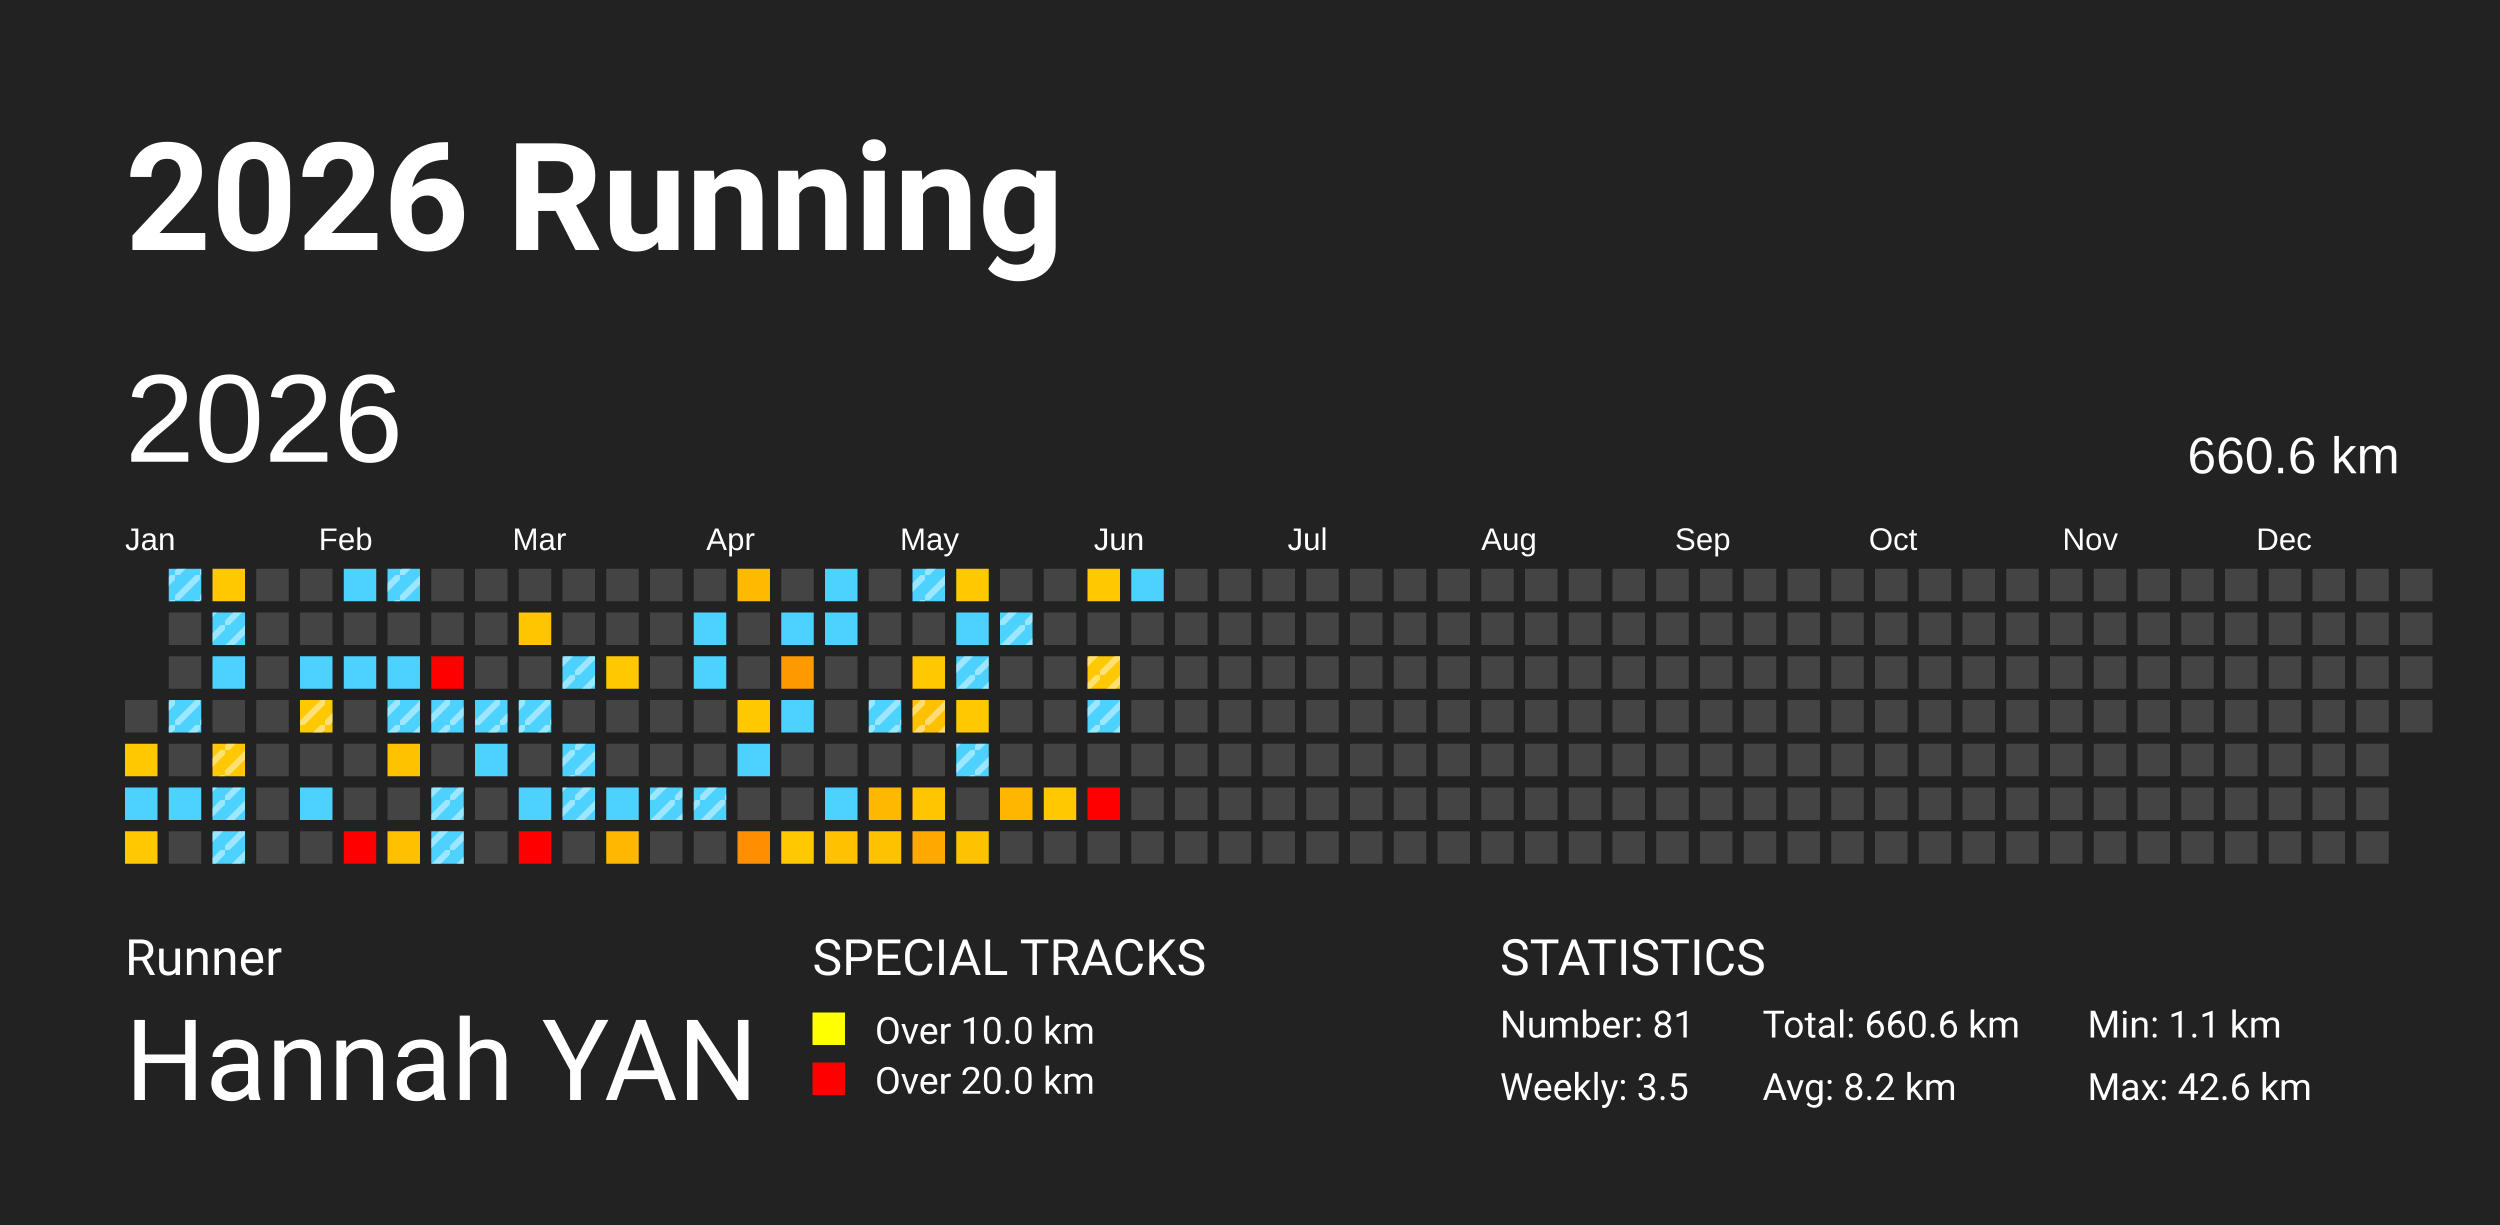
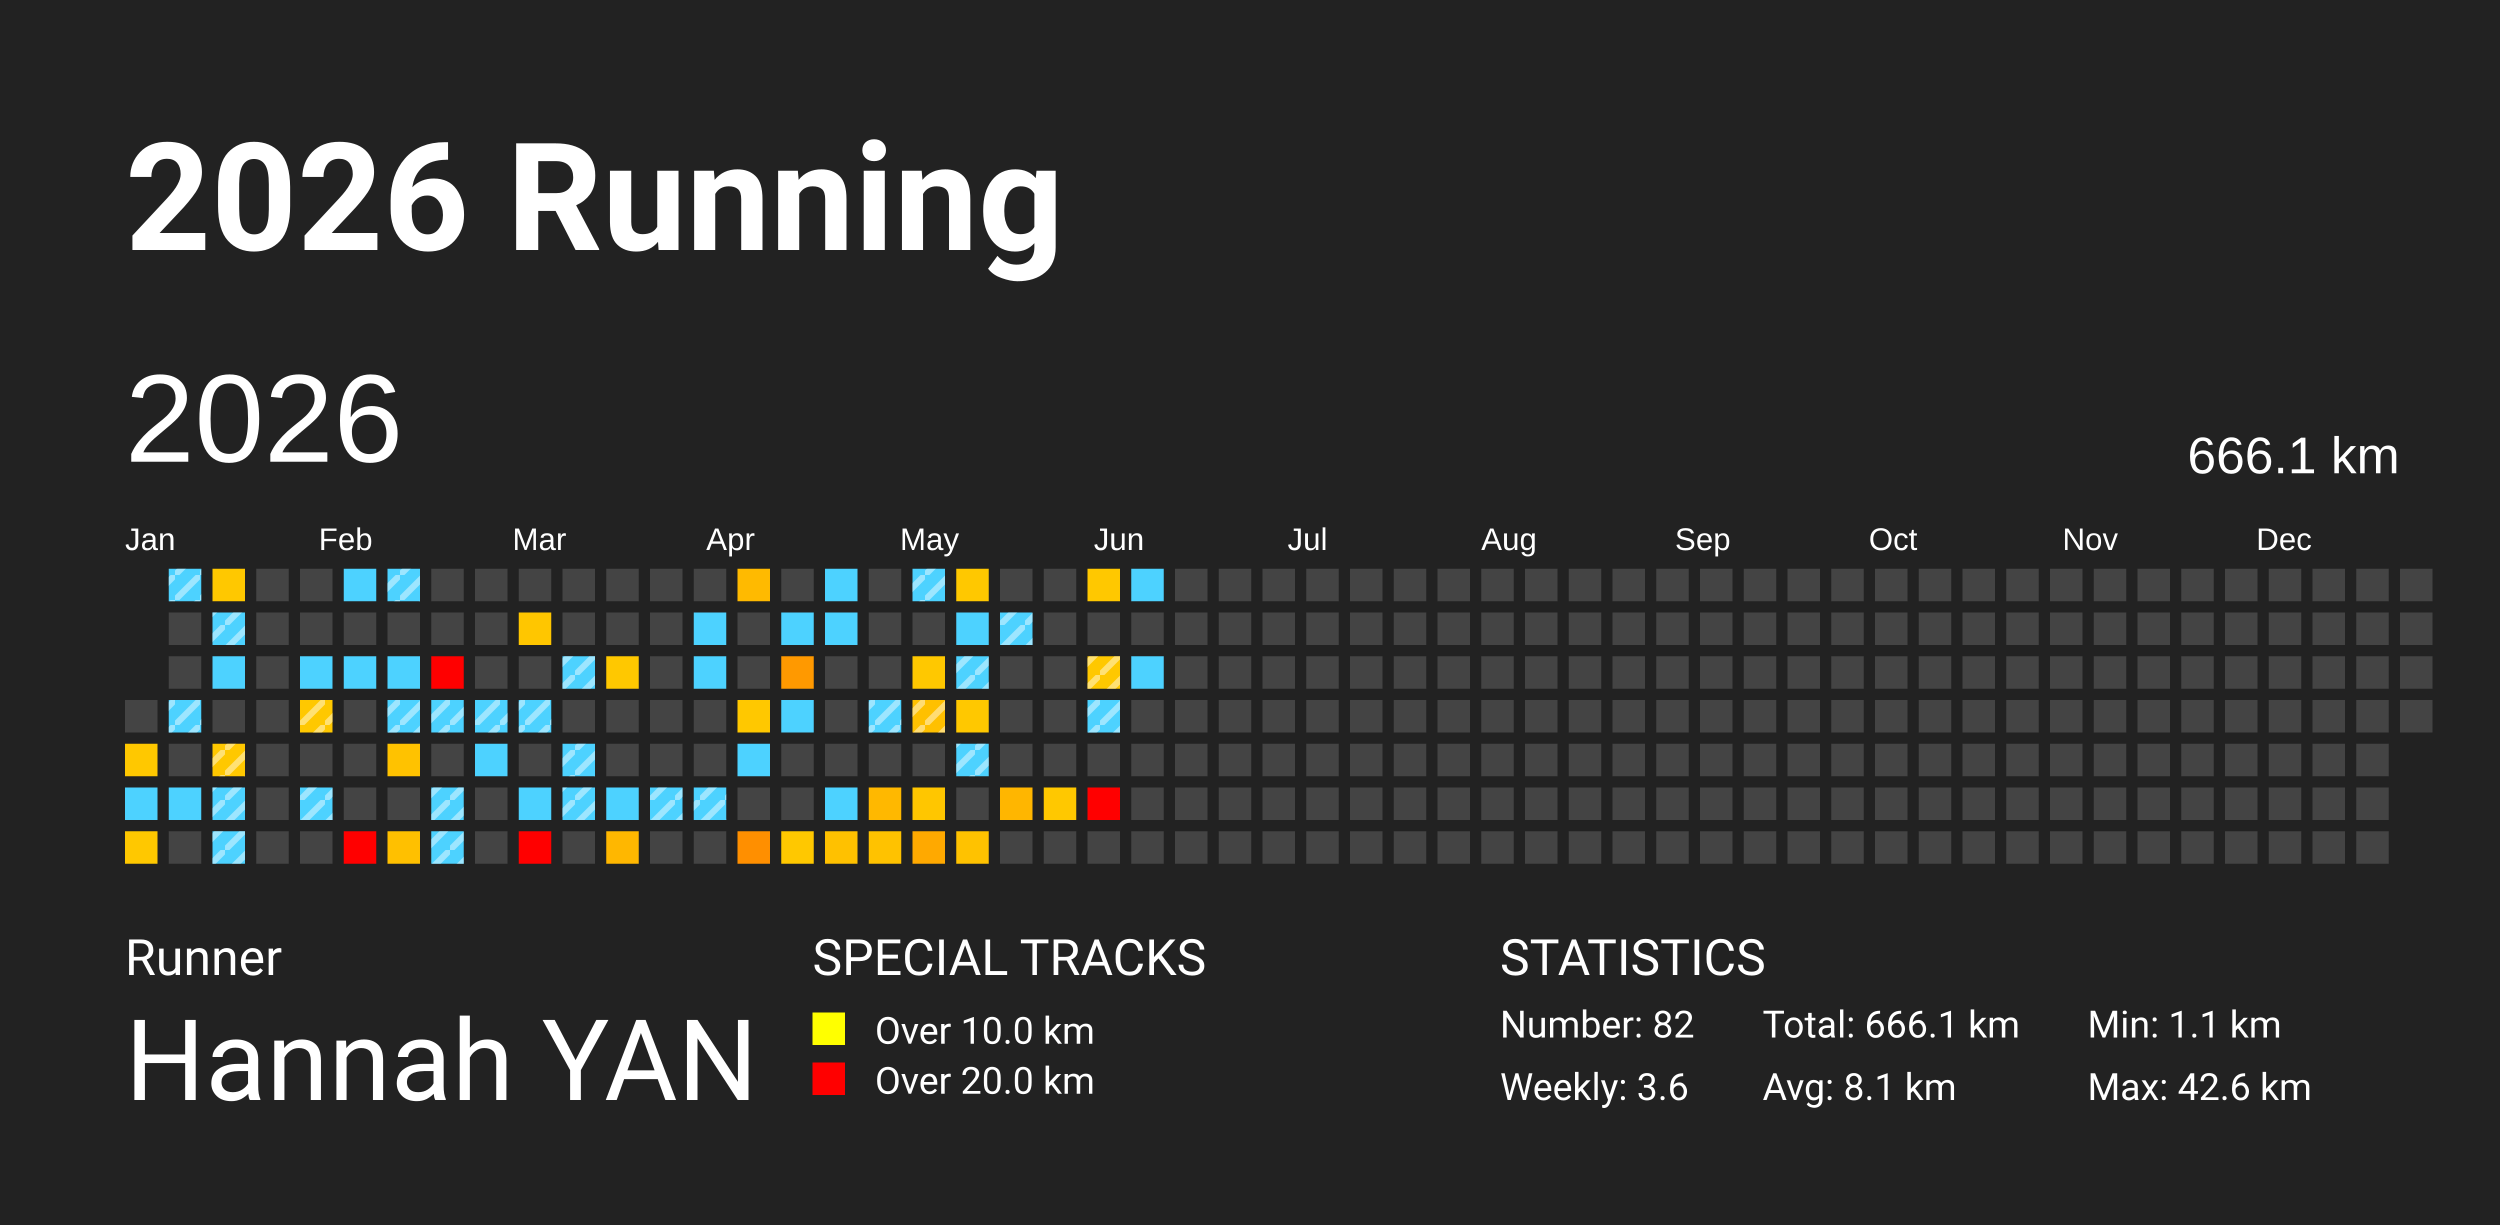
<svg xmlns="http://www.w3.org/2000/svg" baseProfile="full" height="98mm" version="1.1" viewBox="0,0,200,98" width="200mm">
  <defs>
    <pattern height="2" id="indoor-stripe" patternUnits="userSpaceOnUse" width="2">
      <line stroke="white" stroke-opacity="0.45" stroke-width="0.5" x1="0" x2="2" y1="2" y2="0" />
    </pattern>
  </defs>
  <rect fill="#222222" height="98" width="200" x="0" y="0" />
  <text fill="#FFFFFF" style="font-size:12px; font-family:-apple-system, BlinkMacSystemFont, 'Segoe UI', Roboto, 'Helvetica Neue', Arial, sans-serif; font-weight:bold;" x="10" y="20">2026 Running</text>
  <text fill="#FFFFFF" style="font-size:4px; font-family:-apple-system, BlinkMacSystemFont, 'Segoe UI', Roboto, 'Helvetica Neue', Arial, sans-serif;" x="10" y="78">Runner</text>
  <text fill="#FFFFFF" style="font-size:9px; font-family:-apple-system, BlinkMacSystemFont, 'Segoe UI', Roboto, 'Helvetica Neue', Arial, sans-serif;" x="10" y="88">Hannah YAN</text>
  <text fill="#FFFFFF" style="font-size:4px; font-family:-apple-system, BlinkMacSystemFont, 'Segoe UI', Roboto, 'Helvetica Neue', Arial, sans-serif;" x="65" y="78">SPECIAL TRACKS</text>
  <rect fill="yellow" height="2.6" width="2.6" x="65" y="81" />
  <text fill="#FFFFFF" style="font-size:3px; font-family:-apple-system, BlinkMacSystemFont, 'Segoe UI', Roboto, 'Helvetica Neue', Arial, sans-serif;" x="70" y="83.5">Over 10.0 km</text>
  <rect fill="red" height="2.6" width="2.6" x="65" y="85" />
  <text fill="#FFFFFF" style="font-size:3px; font-family:-apple-system, BlinkMacSystemFont, 'Segoe UI', Roboto, 'Helvetica Neue', Arial, sans-serif;" x="70" y="87.5">Over 20.0 km</text>
  <text fill="#FFFFFF" style="font-size:4px; font-family:-apple-system, BlinkMacSystemFont, 'Segoe UI', Roboto, 'Helvetica Neue', Arial, sans-serif;" x="120" y="78">STATISTICS</text>
-   <text fill="#FFFFFF" style="font-size:3px; font-family:-apple-system, BlinkMacSystemFont, 'Segoe UI', Roboto, 'Helvetica Neue', Arial, sans-serif;" x="120" y="83">Number: 81</text>
-   <text fill="#FFFFFF" style="font-size:3px; font-family:-apple-system, BlinkMacSystemFont, 'Segoe UI', Roboto, 'Helvetica Neue', Arial, sans-serif;" x="120" y="88">Weekly: 3.5</text>
-   <text fill="#FFFFFF" style="font-size:3px; font-family:-apple-system, BlinkMacSystemFont, 'Segoe UI', Roboto, 'Helvetica Neue', Arial, sans-serif;" x="141" y="83">Total: 660.6 km</text>
-   <text fill="#FFFFFF" style="font-size:3px; font-family:-apple-system, BlinkMacSystemFont, 'Segoe UI', Roboto, 'Helvetica Neue', Arial, sans-serif;" x="141" y="88">Avg: 8.2 km</text>
+   <text fill="#FFFFFF" style="font-size:3px; font-family:-apple-system, BlinkMacSystemFont, 'Segoe UI', Roboto, 'Helvetica Neue', Arial, sans-serif;" x="120" y="83">Number: 82</text>
+   <text fill="#FFFFFF" style="font-size:3px; font-family:-apple-system, BlinkMacSystemFont, 'Segoe UI', Roboto, 'Helvetica Neue', Arial, sans-serif;" x="120" y="88">Weekly: 3.6</text>
+   <text fill="#FFFFFF" style="font-size:3px; font-family:-apple-system, BlinkMacSystemFont, 'Segoe UI', Roboto, 'Helvetica Neue', Arial, sans-serif;" x="141" y="83">Total: 666.1 km</text>
+   <text fill="#FFFFFF" style="font-size:3px; font-family:-apple-system, BlinkMacSystemFont, 'Segoe UI', Roboto, 'Helvetica Neue', Arial, sans-serif;" x="141" y="88">Avg: 8.1 km</text>
  <text fill="#FFFFFF" style="font-size:3px; font-family:-apple-system, BlinkMacSystemFont, 'Segoe UI', Roboto, 'Helvetica Neue', Arial, sans-serif;" x="167" y="83">Min: 1.1 km</text>
  <text fill="#FFFFFF" style="font-size:3px; font-family:-apple-system, BlinkMacSystemFont, 'Segoe UI', Roboto, 'Helvetica Neue', Arial, sans-serif;" x="167" y="88">Max: 42.6 km</text>
  <text dominant-baseline="hanging" fill="#FFFFFF" style="font-size:10.0px; font-family:Arial;" x="10" y="30">2026</text>
-   <text dominant-baseline="hanging" fill="#FFFFFF" style="font-size:4.125px; font-family:Arial;" x="175" y="35">660.6 km</text>
+   <text dominant-baseline="hanging" fill="#FFFFFF" style="font-size:4.125px; font-family:Arial;" x="175" y="35">666.1 km</text>
  <text fill="#FFFFFF" style="font-size:2.5px; font-family:Arial" x="10.0" y="44">Jan</text>
  <text fill="#FFFFFF" style="font-size:2.5px; font-family:Arial" x="25.5" y="44">Feb</text>
  <text fill="#FFFFFF" style="font-size:2.5px; font-family:Arial" x="41.0" y="44">Mar</text>
  <text fill="#FFFFFF" style="font-size:2.5px; font-family:Arial" x="56.5" y="44">Apr</text>
  <text fill="#FFFFFF" style="font-size:2.5px; font-family:Arial" x="72.0" y="44">May</text>
  <text fill="#FFFFFF" style="font-size:2.5px; font-family:Arial" x="87.5" y="44">Jun</text>
  <text fill="#FFFFFF" style="font-size:2.5px; font-family:Arial" x="103.0" y="44">Jul</text>
  <text fill="#FFFFFF" style="font-size:2.5px; font-family:Arial" x="118.5" y="44">Aug</text>
  <text fill="#FFFFFF" style="font-size:2.5px; font-family:Arial" x="134.0" y="44">Sep</text>
  <text fill="#FFFFFF" style="font-size:2.5px; font-family:Arial" x="149.5" y="44">Oct</text>
  <text fill="#FFFFFF" style="font-size:2.5px; font-family:Arial" x="165.0" y="44">Nov</text>
  <text fill="#FFFFFF" style="font-size:2.5px; font-family:Arial" x="180.5" y="44">Dec</text>
  <rect fill="#444444" height="2.6" width="2.6" x="10.0" y="56.0" />
  <rect fill="#ffc800" height="2.6" width="2.6" x="10.0" y="59.5" />
  <rect fill="#4dd2ff" height="2.6" width="2.6" x="10.0" y="63.0" />
  <rect fill="#ffc800" height="2.6" width="2.6" x="10.0" y="66.5" />
  <rect fill="#4dd2ff" height="2.6" width="2.6" x="13.5" y="45.5" />
  <rect fill="url(#indoor-stripe)" height="2.6" style="pointer-events: none;" width="2.6" x="13.5" y="45.5" />
  <rect fill="#444444" height="2.6" width="2.6" x="13.5" y="49.0" />
  <rect fill="#444444" height="2.6" width="2.6" x="13.5" y="52.5" />
  <rect fill="#4dd2ff" height="2.6" width="2.6" x="13.5" y="56.0" />
  <rect fill="url(#indoor-stripe)" height="2.6" style="pointer-events: none;" width="2.6" x="13.5" y="56.0" />
  <rect fill="#444444" height="2.6" width="2.6" x="13.5" y="59.5" />
  <rect fill="#4dd2ff" height="2.6" width="2.6" x="13.5" y="63.0" />
  <rect fill="#444444" height="2.6" width="2.6" x="13.5" y="66.5" />
  <rect fill="#ffc800" height="2.6" width="2.6" x="17.0" y="45.5" />
  <rect fill="#4dd2ff" height="2.6" width="2.6" x="17.0" y="49.0" />
  <rect fill="url(#indoor-stripe)" height="2.6" style="pointer-events: none;" width="2.6" x="17.0" y="49.0" />
  <rect fill="#4dd2ff" height="2.6" width="2.6" x="17.0" y="52.5" />
  <rect fill="#444444" height="2.6" width="2.6" x="17.0" y="56.0" />
  <rect fill="#ffc800" height="2.6" width="2.6" x="17.0" y="59.5" />
  <rect fill="url(#indoor-stripe)" height="2.6" style="pointer-events: none;" width="2.6" x="17.0" y="59.5" />
  <rect fill="#4dd2ff" height="2.6" width="2.6" x="17.0" y="63.0" />
  <rect fill="url(#indoor-stripe)" height="2.6" style="pointer-events: none;" width="2.6" x="17.0" y="63.0" />
  <rect fill="#4dd2ff" height="2.6" width="2.6" x="17.0" y="66.5" />
  <rect fill="url(#indoor-stripe)" height="2.6" style="pointer-events: none;" width="2.6" x="17.0" y="66.5" />
  <rect fill="#444444" height="2.6" width="2.6" x="20.5" y="45.5" />
  <rect fill="#444444" height="2.6" width="2.6" x="20.5" y="49.0" />
  <rect fill="#444444" height="2.6" width="2.6" x="20.5" y="52.5" />
  <rect fill="#444444" height="2.6" width="2.6" x="20.5" y="56.0" />
  <rect fill="#444444" height="2.6" width="2.6" x="20.5" y="59.5" />
  <rect fill="#444444" height="2.6" width="2.6" x="20.5" y="63.0" />
  <rect fill="#444444" height="2.6" width="2.6" x="20.5" y="66.5" />
  <rect fill="#444444" height="2.6" width="2.6" x="24.0" y="45.5" />
  <rect fill="#444444" height="2.6" width="2.6" x="24.0" y="49.0" />
  <rect fill="#4dd2ff" height="2.6" width="2.6" x="24.0" y="52.5" />
  <rect fill="#ffc800" height="2.6" width="2.6" x="24.0" y="56.0" />
  <rect fill="url(#indoor-stripe)" height="2.6" style="pointer-events: none;" width="2.6" x="24.0" y="56.0" />
  <rect fill="#444444" height="2.6" width="2.6" x="24.0" y="59.5" />
  <rect fill="#4dd2ff" height="2.6" width="2.6" x="24.0" y="63.0" />
+   <rect fill="url(#indoor-stripe)" height="2.6" style="pointer-events: none;" width="2.6" x="24.0" y="63.0" />
  <rect fill="#444444" height="2.6" width="2.6" x="24.0" y="66.5" />
  <rect fill="#4dd2ff" height="2.6" width="2.6" x="27.5" y="45.5" />
  <rect fill="#444444" height="2.6" width="2.6" x="27.5" y="49.0" />
  <rect fill="#4dd2ff" height="2.6" width="2.6" x="27.5" y="52.5" />
  <rect fill="#444444" height="2.6" width="2.6" x="27.5" y="56.0" />
  <rect fill="#444444" height="2.6" width="2.6" x="27.5" y="59.5" />
  <rect fill="#444444" height="2.6" width="2.6" x="27.5" y="63.0" />
  <rect fill="red" height="2.6" width="2.6" x="27.5" y="66.5" />
  <rect fill="#4dd2ff" height="2.6" width="2.6" x="31.0" y="45.5" />
  <rect fill="url(#indoor-stripe)" height="2.6" style="pointer-events: none;" width="2.6" x="31.0" y="45.5" />
  <rect fill="#444444" height="2.6" width="2.6" x="31.0" y="49.0" />
  <rect fill="#4dd2ff" height="2.6" width="2.6" x="31.0" y="52.5" />
  <rect fill="#4dd2ff" height="2.6" width="2.6" x="31.0" y="56.0" />
  <rect fill="url(#indoor-stripe)" height="2.6" style="pointer-events: none;" width="2.6" x="31.0" y="56.0" />
  <rect fill="#ffc200" height="2.6" width="2.6" x="31.0" y="59.5" />
  <rect fill="#444444" height="2.6" width="2.6" x="31.0" y="63.0" />
  <rect fill="#ffc000" height="2.6" width="2.6" x="31.0" y="66.5" />
  <rect fill="#444444" height="2.6" width="2.6" x="34.5" y="45.5" />
  <rect fill="#444444" height="2.6" width="2.6" x="34.5" y="49.0" />
  <rect fill="red" height="2.6" width="2.6" x="34.5" y="52.5" />
  <rect fill="#4dd2ff" height="2.6" width="2.6" x="34.5" y="56.0" />
  <rect fill="url(#indoor-stripe)" height="2.6" style="pointer-events: none;" width="2.6" x="34.5" y="56.0" />
  <rect fill="#444444" height="2.6" width="2.6" x="34.5" y="59.5" />
  <rect fill="#4dd2ff" height="2.6" width="2.6" x="34.5" y="63.0" />
  <rect fill="url(#indoor-stripe)" height="2.6" style="pointer-events: none;" width="2.6" x="34.5" y="63.0" />
  <rect fill="#4dd2ff" height="2.6" width="2.6" x="34.5" y="66.5" />
  <rect fill="url(#indoor-stripe)" height="2.6" style="pointer-events: none;" width="2.6" x="34.5" y="66.5" />
  <rect fill="#444444" height="2.6" width="2.6" x="38.0" y="45.5" />
  <rect fill="#444444" height="2.6" width="2.6" x="38.0" y="49.0" />
  <rect fill="#444444" height="2.6" width="2.6" x="38.0" y="52.5" />
  <rect fill="#4dd2ff" height="2.6" width="2.6" x="38.0" y="56.0" />
  <rect fill="url(#indoor-stripe)" height="2.6" style="pointer-events: none;" width="2.6" x="38.0" y="56.0" />
  <rect fill="#4dd2ff" height="2.6" width="2.6" x="38.0" y="59.5" />
  <rect fill="#444444" height="2.6" width="2.6" x="38.0" y="63.0" />
  <rect fill="#444444" height="2.6" width="2.6" x="38.0" y="66.5" />
  <rect fill="#444444" height="2.6" width="2.6" x="41.5" y="45.5" />
  <rect fill="#ffc600" height="2.6" width="2.6" x="41.5" y="49.0" />
  <rect fill="#444444" height="2.6" width="2.6" x="41.5" y="52.5" />
  <rect fill="#4dd2ff" height="2.6" width="2.6" x="41.5" y="56.0" />
  <rect fill="url(#indoor-stripe)" height="2.6" style="pointer-events: none;" width="2.6" x="41.5" y="56.0" />
  <rect fill="#444444" height="2.6" width="2.6" x="41.5" y="59.5" />
  <rect fill="#4dd2ff" height="2.6" width="2.6" x="41.5" y="63.0" />
  <rect fill="red" height="2.6" width="2.6" x="41.5" y="66.5" />
  <rect fill="#444444" height="2.6" width="2.6" x="45.0" y="45.5" />
  <rect fill="#444444" height="2.6" width="2.6" x="45.0" y="49.0" />
  <rect fill="#4dd2ff" height="2.6" width="2.6" x="45.0" y="52.5" />
  <rect fill="url(#indoor-stripe)" height="2.6" style="pointer-events: none;" width="2.6" x="45.0" y="52.5" />
  <rect fill="#444444" height="2.6" width="2.6" x="45.0" y="56.0" />
  <rect fill="#4dd2ff" height="2.6" width="2.6" x="45.0" y="59.5" />
  <rect fill="url(#indoor-stripe)" height="2.6" style="pointer-events: none;" width="2.6" x="45.0" y="59.5" />
  <rect fill="#4dd2ff" height="2.6" width="2.6" x="45.0" y="63.0" />
  <rect fill="url(#indoor-stripe)" height="2.6" style="pointer-events: none;" width="2.6" x="45.0" y="63.0" />
  <rect fill="#444444" height="2.6" width="2.6" x="45.0" y="66.5" />
  <rect fill="#444444" height="2.6" width="2.6" x="48.5" y="45.5" />
  <rect fill="#444444" height="2.6" width="2.6" x="48.5" y="49.0" />
  <rect fill="#ffc800" height="2.6" width="2.6" x="48.5" y="52.5" />
  <rect fill="#444444" height="2.6" width="2.6" x="48.5" y="56.0" />
  <rect fill="#444444" height="2.6" width="2.6" x="48.5" y="59.5" />
  <rect fill="#4dd2ff" height="2.6" width="2.6" x="48.5" y="63.0" />
  <rect fill="#ffb700" height="2.6" width="2.6" x="48.5" y="66.5" />
  <rect fill="#444444" height="2.6" width="2.6" x="52.0" y="45.5" />
  <rect fill="#444444" height="2.6" width="2.6" x="52.0" y="49.0" />
  <rect fill="#444444" height="2.6" width="2.6" x="52.0" y="52.5" />
  <rect fill="#444444" height="2.6" width="2.6" x="52.0" y="56.0" />
  <rect fill="#444444" height="2.6" width="2.6" x="52.0" y="59.5" />
  <rect fill="#4dd2ff" height="2.6" width="2.6" x="52.0" y="63.0" />
  <rect fill="url(#indoor-stripe)" height="2.6" style="pointer-events: none;" width="2.6" x="52.0" y="63.0" />
  <rect fill="#444444" height="2.6" width="2.6" x="52.0" y="66.5" />
  <rect fill="#444444" height="2.6" width="2.6" x="55.5" y="45.5" />
  <rect fill="#4dd2ff" height="2.6" width="2.6" x="55.5" y="49.0" />
  <rect fill="#4dd2ff" height="2.6" width="2.6" x="55.5" y="52.5" />
  <rect fill="#444444" height="2.6" width="2.6" x="55.5" y="56.0" />
  <rect fill="#444444" height="2.6" width="2.6" x="55.5" y="59.5" />
  <rect fill="#4dd2ff" height="2.6" width="2.6" x="55.5" y="63.0" />
  <rect fill="url(#indoor-stripe)" height="2.6" style="pointer-events: none;" width="2.6" x="55.5" y="63.0" />
  <rect fill="#444444" height="2.6" width="2.6" x="55.5" y="66.5" />
  <rect fill="#ffba00" height="2.6" width="2.6" x="59.0" y="45.5" />
  <rect fill="#444444" height="2.6" width="2.6" x="59.0" y="49.0" />
  <rect fill="#444444" height="2.6" width="2.6" x="59.0" y="52.5" />
  <rect fill="#ffc800" height="2.6" width="2.6" x="59.0" y="56.0" />
  <rect fill="#4dd2ff" height="2.6" width="2.6" x="59.0" y="59.5" />
  <rect fill="#444444" height="2.6" width="2.6" x="59.0" y="63.0" />
  <rect fill="#ff8f00" height="2.6" width="2.6" x="59.0" y="66.5" />
  <rect fill="#444444" height="2.6" width="2.6" x="62.5" y="45.5" />
  <rect fill="#4dd2ff" height="2.6" width="2.6" x="62.5" y="49.0" />
  <rect fill="#ff9900" height="2.6" width="2.6" x="62.5" y="52.5" />
  <rect fill="#4dd2ff" height="2.6" width="2.6" x="62.5" y="56.0" />
  <rect fill="#444444" height="2.6" width="2.6" x="62.5" y="59.5" />
  <rect fill="#444444" height="2.6" width="2.6" x="62.5" y="63.0" />
  <rect fill="#ffc800" height="2.6" width="2.6" x="62.5" y="66.5" />
  <rect fill="#4dd2ff" height="2.6" width="2.6" x="66.0" y="45.5" />
  <rect fill="#4dd2ff" height="2.6" width="2.6" x="66.0" y="49.0" />
  <rect fill="#444444" height="2.6" width="2.6" x="66.0" y="52.5" />
  <rect fill="#444444" height="2.6" width="2.6" x="66.0" y="56.0" />
  <rect fill="#444444" height="2.6" width="2.6" x="66.0" y="59.5" />
  <rect fill="#4dd2ff" height="2.6" width="2.6" x="66.0" y="63.0" />
  <rect fill="#ffc100" height="2.6" width="2.6" x="66.0" y="66.5" />
  <rect fill="#444444" height="2.6" width="2.6" x="69.5" y="45.5" />
  <rect fill="#444444" height="2.6" width="2.6" x="69.5" y="49.0" />
  <rect fill="#444444" height="2.6" width="2.6" x="69.5" y="52.5" />
  <rect fill="#4dd2ff" height="2.6" width="2.6" x="69.5" y="56.0" />
  <rect fill="url(#indoor-stripe)" height="2.6" style="pointer-events: none;" width="2.6" x="69.5" y="56.0" />
  <rect fill="#444444" height="2.6" width="2.6" x="69.5" y="59.5" />
  <rect fill="#ffb800" height="2.6" width="2.6" x="69.5" y="63.0" />
  <rect fill="#ffc200" height="2.6" width="2.6" x="69.5" y="66.5" />
  <rect fill="#4dd2ff" height="2.6" width="2.6" x="73.0" y="45.5" />
  <rect fill="url(#indoor-stripe)" height="2.6" style="pointer-events: none;" width="2.6" x="73.0" y="45.5" />
  <rect fill="#444444" height="2.6" width="2.6" x="73.0" y="49.0" />
  <rect fill="#ffc800" height="2.6" width="2.6" x="73.0" y="52.5" />
  <rect fill="#ffc000" height="2.6" width="2.6" x="73.0" y="56.0" />
  <rect fill="url(#indoor-stripe)" height="2.6" style="pointer-events: none;" width="2.6" x="73.0" y="56.0" />
  <rect fill="#444444" height="2.6" width="2.6" x="73.0" y="59.5" />
  <rect fill="#ffc600" height="2.6" width="2.6" x="73.0" y="63.0" />
  <rect fill="#ffa900" height="2.6" width="2.6" x="73.0" y="66.5" />
  <rect fill="#ffc800" height="2.6" width="2.6" x="76.5" y="45.5" />
  <rect fill="#4dd2ff" height="2.6" width="2.6" x="76.5" y="49.0" />
  <rect fill="#4dd2ff" height="2.6" width="2.6" x="76.5" y="52.5" />
  <rect fill="url(#indoor-stripe)" height="2.6" style="pointer-events: none;" width="2.6" x="76.5" y="52.5" />
  <rect fill="#ffc800" height="2.6" width="2.6" x="76.5" y="56.0" />
  <rect fill="#4dd2ff" height="2.6" width="2.6" x="76.5" y="59.5" />
  <rect fill="url(#indoor-stripe)" height="2.6" style="pointer-events: none;" width="2.6" x="76.5" y="59.5" />
  <rect fill="#444444" height="2.6" width="2.6" x="76.5" y="63.0" />
  <rect fill="#ffc200" height="2.6" width="2.6" x="76.5" y="66.5" />
  <rect fill="#444444" height="2.6" width="2.6" x="80.0" y="45.5" />
  <rect fill="#4dd2ff" height="2.6" width="2.6" x="80.0" y="49.0" />
  <rect fill="url(#indoor-stripe)" height="2.6" style="pointer-events: none;" width="2.6" x="80.0" y="49.0" />
  <rect fill="#444444" height="2.6" width="2.6" x="80.0" y="52.5" />
  <rect fill="#444444" height="2.6" width="2.6" x="80.0" y="56.0" />
  <rect fill="#444444" height="2.6" width="2.6" x="80.0" y="59.5" />
  <rect fill="#ffb600" height="2.6" width="2.6" x="80.0" y="63.0" />
  <rect fill="#444444" height="2.6" width="2.6" x="80.0" y="66.5" />
  <rect fill="#444444" height="2.6" width="2.6" x="83.5" y="45.5" />
  <rect fill="#444444" height="2.6" width="2.6" x="83.5" y="49.0" />
  <rect fill="#444444" height="2.6" width="2.6" x="83.5" y="52.5" />
  <rect fill="#444444" height="2.6" width="2.6" x="83.5" y="56.0" />
  <rect fill="#444444" height="2.6" width="2.6" x="83.5" y="59.5" />
  <rect fill="#ffc800" height="2.6" width="2.6" x="83.5" y="63.0" />
  <rect fill="#444444" height="2.6" width="2.6" x="83.5" y="66.5" />
  <rect fill="#ffc800" height="2.6" width="2.6" x="87.0" y="45.5" />
  <rect fill="#444444" height="2.6" width="2.6" x="87.0" y="49.0" />
  <rect fill="#ffc800" height="2.6" width="2.6" x="87.0" y="52.5" />
  <rect fill="url(#indoor-stripe)" height="2.6" style="pointer-events: none;" width="2.6" x="87.0" y="52.5" />
  <rect fill="#4dd2ff" height="2.6" width="2.6" x="87.0" y="56.0" />
  <rect fill="url(#indoor-stripe)" height="2.6" style="pointer-events: none;" width="2.6" x="87.0" y="56.0" />
  <rect fill="#444444" height="2.6" width="2.6" x="87.0" y="59.5" />
  <rect fill="red" height="2.6" width="2.6" x="87.0" y="63.0" />
  <rect fill="#444444" height="2.6" width="2.6" x="87.0" y="66.5" />
  <rect fill="#4dd2ff" height="2.6" width="2.6" x="90.5" y="45.5" />
  <rect fill="#444444" height="2.6" width="2.6" x="90.5" y="49.0" />
-   <rect fill="#444444" height="2.6" width="2.6" x="90.5" y="52.5" />
+   <rect fill="#4dd2ff" height="2.6" width="2.6" x="90.5" y="52.5" />
  <rect fill="#444444" height="2.6" width="2.6" x="90.5" y="56.0" />
  <rect fill="#444444" height="2.6" width="2.6" x="90.5" y="59.5" />
  <rect fill="#444444" height="2.6" width="2.6" x="90.5" y="63.0" />
  <rect fill="#444444" height="2.6" width="2.6" x="90.5" y="66.5" />
  <rect fill="#444444" height="2.6" width="2.6" x="94.0" y="45.5" />
  <rect fill="#444444" height="2.6" width="2.6" x="94.0" y="49.0" />
  <rect fill="#444444" height="2.6" width="2.6" x="94.0" y="52.5" />
  <rect fill="#444444" height="2.6" width="2.6" x="94.0" y="56.0" />
  <rect fill="#444444" height="2.6" width="2.6" x="94.0" y="59.5" />
  <rect fill="#444444" height="2.6" width="2.6" x="94.0" y="63.0" />
  <rect fill="#444444" height="2.6" width="2.6" x="94.0" y="66.5" />
  <rect fill="#444444" height="2.6" width="2.6" x="97.5" y="45.5" />
  <rect fill="#444444" height="2.6" width="2.6" x="97.5" y="49.0" />
  <rect fill="#444444" height="2.6" width="2.6" x="97.5" y="52.5" />
  <rect fill="#444444" height="2.6" width="2.6" x="97.5" y="56.0" />
  <rect fill="#444444" height="2.6" width="2.6" x="97.5" y="59.5" />
  <rect fill="#444444" height="2.6" width="2.6" x="97.5" y="63.0" />
  <rect fill="#444444" height="2.6" width="2.6" x="97.5" y="66.5" />
  <rect fill="#444444" height="2.6" width="2.6" x="101.0" y="45.5" />
  <rect fill="#444444" height="2.6" width="2.6" x="101.0" y="49.0" />
  <rect fill="#444444" height="2.6" width="2.6" x="101.0" y="52.5" />
  <rect fill="#444444" height="2.6" width="2.6" x="101.0" y="56.0" />
  <rect fill="#444444" height="2.6" width="2.6" x="101.0" y="59.5" />
  <rect fill="#444444" height="2.6" width="2.6" x="101.0" y="63.0" />
  <rect fill="#444444" height="2.6" width="2.6" x="101.0" y="66.5" />
  <rect fill="#444444" height="2.6" width="2.6" x="104.5" y="45.5" />
  <rect fill="#444444" height="2.6" width="2.6" x="104.5" y="49.0" />
  <rect fill="#444444" height="2.6" width="2.6" x="104.5" y="52.5" />
  <rect fill="#444444" height="2.6" width="2.6" x="104.5" y="56.0" />
  <rect fill="#444444" height="2.6" width="2.6" x="104.5" y="59.5" />
  <rect fill="#444444" height="2.6" width="2.6" x="104.5" y="63.0" />
  <rect fill="#444444" height="2.6" width="2.6" x="104.5" y="66.5" />
  <rect fill="#444444" height="2.6" width="2.6" x="108.0" y="45.5" />
  <rect fill="#444444" height="2.6" width="2.6" x="108.0" y="49.0" />
  <rect fill="#444444" height="2.6" width="2.6" x="108.0" y="52.5" />
  <rect fill="#444444" height="2.6" width="2.6" x="108.0" y="56.0" />
  <rect fill="#444444" height="2.6" width="2.6" x="108.0" y="59.5" />
  <rect fill="#444444" height="2.6" width="2.6" x="108.0" y="63.0" />
  <rect fill="#444444" height="2.6" width="2.6" x="108.0" y="66.5" />
  <rect fill="#444444" height="2.6" width="2.6" x="111.5" y="45.5" />
  <rect fill="#444444" height="2.6" width="2.6" x="111.5" y="49.0" />
  <rect fill="#444444" height="2.6" width="2.6" x="111.5" y="52.5" />
  <rect fill="#444444" height="2.6" width="2.6" x="111.5" y="56.0" />
  <rect fill="#444444" height="2.6" width="2.6" x="111.5" y="59.5" />
  <rect fill="#444444" height="2.6" width="2.6" x="111.5" y="63.0" />
  <rect fill="#444444" height="2.6" width="2.6" x="111.5" y="66.5" />
  <rect fill="#444444" height="2.6" width="2.6" x="115.0" y="45.5" />
  <rect fill="#444444" height="2.6" width="2.6" x="115.0" y="49.0" />
  <rect fill="#444444" height="2.6" width="2.6" x="115.0" y="52.5" />
  <rect fill="#444444" height="2.6" width="2.6" x="115.0" y="56.0" />
  <rect fill="#444444" height="2.6" width="2.6" x="115.0" y="59.5" />
  <rect fill="#444444" height="2.6" width="2.6" x="115.0" y="63.0" />
  <rect fill="#444444" height="2.6" width="2.6" x="115.0" y="66.5" />
  <rect fill="#444444" height="2.6" width="2.6" x="118.5" y="45.5" />
  <rect fill="#444444" height="2.6" width="2.6" x="118.5" y="49.0" />
  <rect fill="#444444" height="2.6" width="2.6" x="118.5" y="52.5" />
  <rect fill="#444444" height="2.6" width="2.6" x="118.5" y="56.0" />
  <rect fill="#444444" height="2.6" width="2.6" x="118.5" y="59.5" />
  <rect fill="#444444" height="2.6" width="2.6" x="118.5" y="63.0" />
  <rect fill="#444444" height="2.6" width="2.6" x="118.5" y="66.5" />
  <rect fill="#444444" height="2.6" width="2.6" x="122.0" y="45.5" />
  <rect fill="#444444" height="2.6" width="2.6" x="122.0" y="49.0" />
  <rect fill="#444444" height="2.6" width="2.6" x="122.0" y="52.5" />
  <rect fill="#444444" height="2.6" width="2.6" x="122.0" y="56.0" />
  <rect fill="#444444" height="2.6" width="2.6" x="122.0" y="59.5" />
  <rect fill="#444444" height="2.6" width="2.6" x="122.0" y="63.0" />
  <rect fill="#444444" height="2.6" width="2.6" x="122.0" y="66.5" />
  <rect fill="#444444" height="2.6" width="2.6" x="125.5" y="45.5" />
  <rect fill="#444444" height="2.6" width="2.6" x="125.5" y="49.0" />
  <rect fill="#444444" height="2.6" width="2.6" x="125.5" y="52.5" />
  <rect fill="#444444" height="2.6" width="2.6" x="125.5" y="56.0" />
  <rect fill="#444444" height="2.6" width="2.6" x="125.5" y="59.5" />
  <rect fill="#444444" height="2.6" width="2.6" x="125.5" y="63.0" />
  <rect fill="#444444" height="2.6" width="2.6" x="125.5" y="66.5" />
  <rect fill="#444444" height="2.6" width="2.6" x="129.0" y="45.5" />
  <rect fill="#444444" height="2.6" width="2.6" x="129.0" y="49.0" />
  <rect fill="#444444" height="2.6" width="2.6" x="129.0" y="52.5" />
  <rect fill="#444444" height="2.6" width="2.6" x="129.0" y="56.0" />
  <rect fill="#444444" height="2.6" width="2.6" x="129.0" y="59.5" />
  <rect fill="#444444" height="2.6" width="2.6" x="129.0" y="63.0" />
  <rect fill="#444444" height="2.6" width="2.6" x="129.0" y="66.5" />
  <rect fill="#444444" height="2.6" width="2.6" x="132.5" y="45.5" />
  <rect fill="#444444" height="2.6" width="2.6" x="132.5" y="49.0" />
  <rect fill="#444444" height="2.6" width="2.6" x="132.5" y="52.5" />
  <rect fill="#444444" height="2.6" width="2.6" x="132.5" y="56.0" />
  <rect fill="#444444" height="2.6" width="2.6" x="132.5" y="59.5" />
  <rect fill="#444444" height="2.6" width="2.6" x="132.5" y="63.0" />
  <rect fill="#444444" height="2.6" width="2.6" x="132.5" y="66.5" />
  <rect fill="#444444" height="2.6" width="2.6" x="136.0" y="45.5" />
  <rect fill="#444444" height="2.6" width="2.6" x="136.0" y="49.0" />
  <rect fill="#444444" height="2.6" width="2.6" x="136.0" y="52.5" />
  <rect fill="#444444" height="2.6" width="2.6" x="136.0" y="56.0" />
  <rect fill="#444444" height="2.6" width="2.6" x="136.0" y="59.5" />
  <rect fill="#444444" height="2.6" width="2.6" x="136.0" y="63.0" />
  <rect fill="#444444" height="2.6" width="2.6" x="136.0" y="66.5" />
  <rect fill="#444444" height="2.6" width="2.6" x="139.5" y="45.5" />
  <rect fill="#444444" height="2.6" width="2.6" x="139.5" y="49.0" />
  <rect fill="#444444" height="2.6" width="2.6" x="139.5" y="52.5" />
  <rect fill="#444444" height="2.6" width="2.6" x="139.5" y="56.0" />
  <rect fill="#444444" height="2.6" width="2.6" x="139.5" y="59.5" />
  <rect fill="#444444" height="2.6" width="2.6" x="139.5" y="63.0" />
  <rect fill="#444444" height="2.6" width="2.6" x="139.5" y="66.5" />
  <rect fill="#444444" height="2.6" width="2.6" x="143.0" y="45.5" />
  <rect fill="#444444" height="2.6" width="2.6" x="143.0" y="49.0" />
  <rect fill="#444444" height="2.6" width="2.6" x="143.0" y="52.5" />
  <rect fill="#444444" height="2.6" width="2.6" x="143.0" y="56.0" />
  <rect fill="#444444" height="2.6" width="2.6" x="143.0" y="59.5" />
  <rect fill="#444444" height="2.6" width="2.6" x="143.0" y="63.0" />
  <rect fill="#444444" height="2.6" width="2.6" x="143.0" y="66.5" />
  <rect fill="#444444" height="2.6" width="2.6" x="146.5" y="45.5" />
  <rect fill="#444444" height="2.6" width="2.6" x="146.5" y="49.0" />
  <rect fill="#444444" height="2.6" width="2.6" x="146.5" y="52.5" />
  <rect fill="#444444" height="2.6" width="2.6" x="146.5" y="56.0" />
  <rect fill="#444444" height="2.6" width="2.6" x="146.5" y="59.5" />
  <rect fill="#444444" height="2.6" width="2.6" x="146.5" y="63.0" />
  <rect fill="#444444" height="2.6" width="2.6" x="146.5" y="66.5" />
  <rect fill="#444444" height="2.6" width="2.6" x="150.0" y="45.5" />
  <rect fill="#444444" height="2.6" width="2.6" x="150.0" y="49.0" />
  <rect fill="#444444" height="2.6" width="2.6" x="150.0" y="52.5" />
  <rect fill="#444444" height="2.6" width="2.6" x="150.0" y="56.0" />
  <rect fill="#444444" height="2.6" width="2.6" x="150.0" y="59.5" />
  <rect fill="#444444" height="2.6" width="2.6" x="150.0" y="63.0" />
  <rect fill="#444444" height="2.6" width="2.6" x="150.0" y="66.5" />
  <rect fill="#444444" height="2.6" width="2.6" x="153.5" y="45.5" />
  <rect fill="#444444" height="2.6" width="2.6" x="153.5" y="49.0" />
  <rect fill="#444444" height="2.6" width="2.6" x="153.5" y="52.5" />
  <rect fill="#444444" height="2.6" width="2.6" x="153.5" y="56.0" />
  <rect fill="#444444" height="2.6" width="2.6" x="153.5" y="59.5" />
  <rect fill="#444444" height="2.6" width="2.6" x="153.5" y="63.0" />
  <rect fill="#444444" height="2.6" width="2.6" x="153.5" y="66.5" />
  <rect fill="#444444" height="2.6" width="2.6" x="157.0" y="45.5" />
  <rect fill="#444444" height="2.6" width="2.6" x="157.0" y="49.0" />
  <rect fill="#444444" height="2.6" width="2.6" x="157.0" y="52.5" />
  <rect fill="#444444" height="2.6" width="2.6" x="157.0" y="56.0" />
  <rect fill="#444444" height="2.6" width="2.6" x="157.0" y="59.5" />
  <rect fill="#444444" height="2.6" width="2.6" x="157.0" y="63.0" />
  <rect fill="#444444" height="2.6" width="2.6" x="157.0" y="66.5" />
  <rect fill="#444444" height="2.6" width="2.6" x="160.5" y="45.5" />
  <rect fill="#444444" height="2.6" width="2.6" x="160.5" y="49.0" />
  <rect fill="#444444" height="2.6" width="2.6" x="160.5" y="52.5" />
  <rect fill="#444444" height="2.6" width="2.6" x="160.5" y="56.0" />
  <rect fill="#444444" height="2.6" width="2.6" x="160.5" y="59.5" />
  <rect fill="#444444" height="2.6" width="2.6" x="160.5" y="63.0" />
  <rect fill="#444444" height="2.6" width="2.6" x="160.5" y="66.5" />
  <rect fill="#444444" height="2.6" width="2.6" x="164.0" y="45.5" />
  <rect fill="#444444" height="2.6" width="2.6" x="164.0" y="49.0" />
  <rect fill="#444444" height="2.6" width="2.6" x="164.0" y="52.5" />
  <rect fill="#444444" height="2.6" width="2.6" x="164.0" y="56.0" />
  <rect fill="#444444" height="2.6" width="2.6" x="164.0" y="59.5" />
  <rect fill="#444444" height="2.6" width="2.6" x="164.0" y="63.0" />
  <rect fill="#444444" height="2.6" width="2.6" x="164.0" y="66.5" />
  <rect fill="#444444" height="2.6" width="2.6" x="167.5" y="45.5" />
  <rect fill="#444444" height="2.6" width="2.6" x="167.5" y="49.0" />
  <rect fill="#444444" height="2.6" width="2.6" x="167.5" y="52.5" />
  <rect fill="#444444" height="2.6" width="2.6" x="167.5" y="56.0" />
  <rect fill="#444444" height="2.6" width="2.6" x="167.5" y="59.5" />
  <rect fill="#444444" height="2.6" width="2.6" x="167.5" y="63.0" />
  <rect fill="#444444" height="2.6" width="2.6" x="167.5" y="66.5" />
  <rect fill="#444444" height="2.6" width="2.6" x="171.0" y="45.5" />
  <rect fill="#444444" height="2.6" width="2.6" x="171.0" y="49.0" />
  <rect fill="#444444" height="2.6" width="2.6" x="171.0" y="52.5" />
  <rect fill="#444444" height="2.6" width="2.6" x="171.0" y="56.0" />
  <rect fill="#444444" height="2.6" width="2.6" x="171.0" y="59.5" />
  <rect fill="#444444" height="2.6" width="2.6" x="171.0" y="63.0" />
  <rect fill="#444444" height="2.6" width="2.6" x="171.0" y="66.5" />
  <rect fill="#444444" height="2.6" width="2.6" x="174.5" y="45.5" />
  <rect fill="#444444" height="2.6" width="2.6" x="174.5" y="49.0" />
  <rect fill="#444444" height="2.6" width="2.6" x="174.5" y="52.5" />
  <rect fill="#444444" height="2.6" width="2.6" x="174.5" y="56.0" />
  <rect fill="#444444" height="2.6" width="2.6" x="174.5" y="59.5" />
  <rect fill="#444444" height="2.6" width="2.6" x="174.5" y="63.0" />
  <rect fill="#444444" height="2.6" width="2.6" x="174.5" y="66.5" />
  <rect fill="#444444" height="2.6" width="2.6" x="178.0" y="45.5" />
  <rect fill="#444444" height="2.6" width="2.6" x="178.0" y="49.0" />
  <rect fill="#444444" height="2.6" width="2.6" x="178.0" y="52.5" />
  <rect fill="#444444" height="2.6" width="2.6" x="178.0" y="56.0" />
  <rect fill="#444444" height="2.6" width="2.6" x="178.0" y="59.5" />
  <rect fill="#444444" height="2.6" width="2.6" x="178.0" y="63.0" />
  <rect fill="#444444" height="2.6" width="2.6" x="178.0" y="66.5" />
  <rect fill="#444444" height="2.6" width="2.6" x="181.5" y="45.5" />
  <rect fill="#444444" height="2.6" width="2.6" x="181.5" y="49.0" />
  <rect fill="#444444" height="2.6" width="2.6" x="181.5" y="52.5" />
  <rect fill="#444444" height="2.6" width="2.6" x="181.5" y="56.0" />
  <rect fill="#444444" height="2.6" width="2.6" x="181.5" y="59.5" />
  <rect fill="#444444" height="2.6" width="2.6" x="181.5" y="63.0" />
  <rect fill="#444444" height="2.6" width="2.6" x="181.5" y="66.5" />
  <rect fill="#444444" height="2.6" width="2.6" x="185.0" y="45.5" />
  <rect fill="#444444" height="2.6" width="2.6" x="185.0" y="49.0" />
  <rect fill="#444444" height="2.6" width="2.6" x="185.0" y="52.5" />
  <rect fill="#444444" height="2.6" width="2.6" x="185.0" y="56.0" />
  <rect fill="#444444" height="2.6" width="2.6" x="185.0" y="59.5" />
  <rect fill="#444444" height="2.6" width="2.6" x="185.0" y="63.0" />
  <rect fill="#444444" height="2.6" width="2.6" x="185.0" y="66.5" />
  <rect fill="#444444" height="2.6" width="2.6" x="188.5" y="45.5" />
  <rect fill="#444444" height="2.6" width="2.6" x="188.5" y="49.0" />
  <rect fill="#444444" height="2.6" width="2.6" x="188.5" y="52.5" />
  <rect fill="#444444" height="2.6" width="2.6" x="188.5" y="56.0" />
  <rect fill="#444444" height="2.6" width="2.6" x="188.5" y="59.5" />
  <rect fill="#444444" height="2.6" width="2.6" x="188.5" y="63.0" />
  <rect fill="#444444" height="2.6" width="2.6" x="188.5" y="66.5" />
  <rect fill="#444444" height="2.6" width="2.6" x="192.0" y="45.5" />
  <rect fill="#444444" height="2.6" width="2.6" x="192.0" y="49.0" />
  <rect fill="#444444" height="2.6" width="2.6" x="192.0" y="52.5" />
  <rect fill="#444444" height="2.6" width="2.6" x="192.0" y="56.0" />
</svg>
